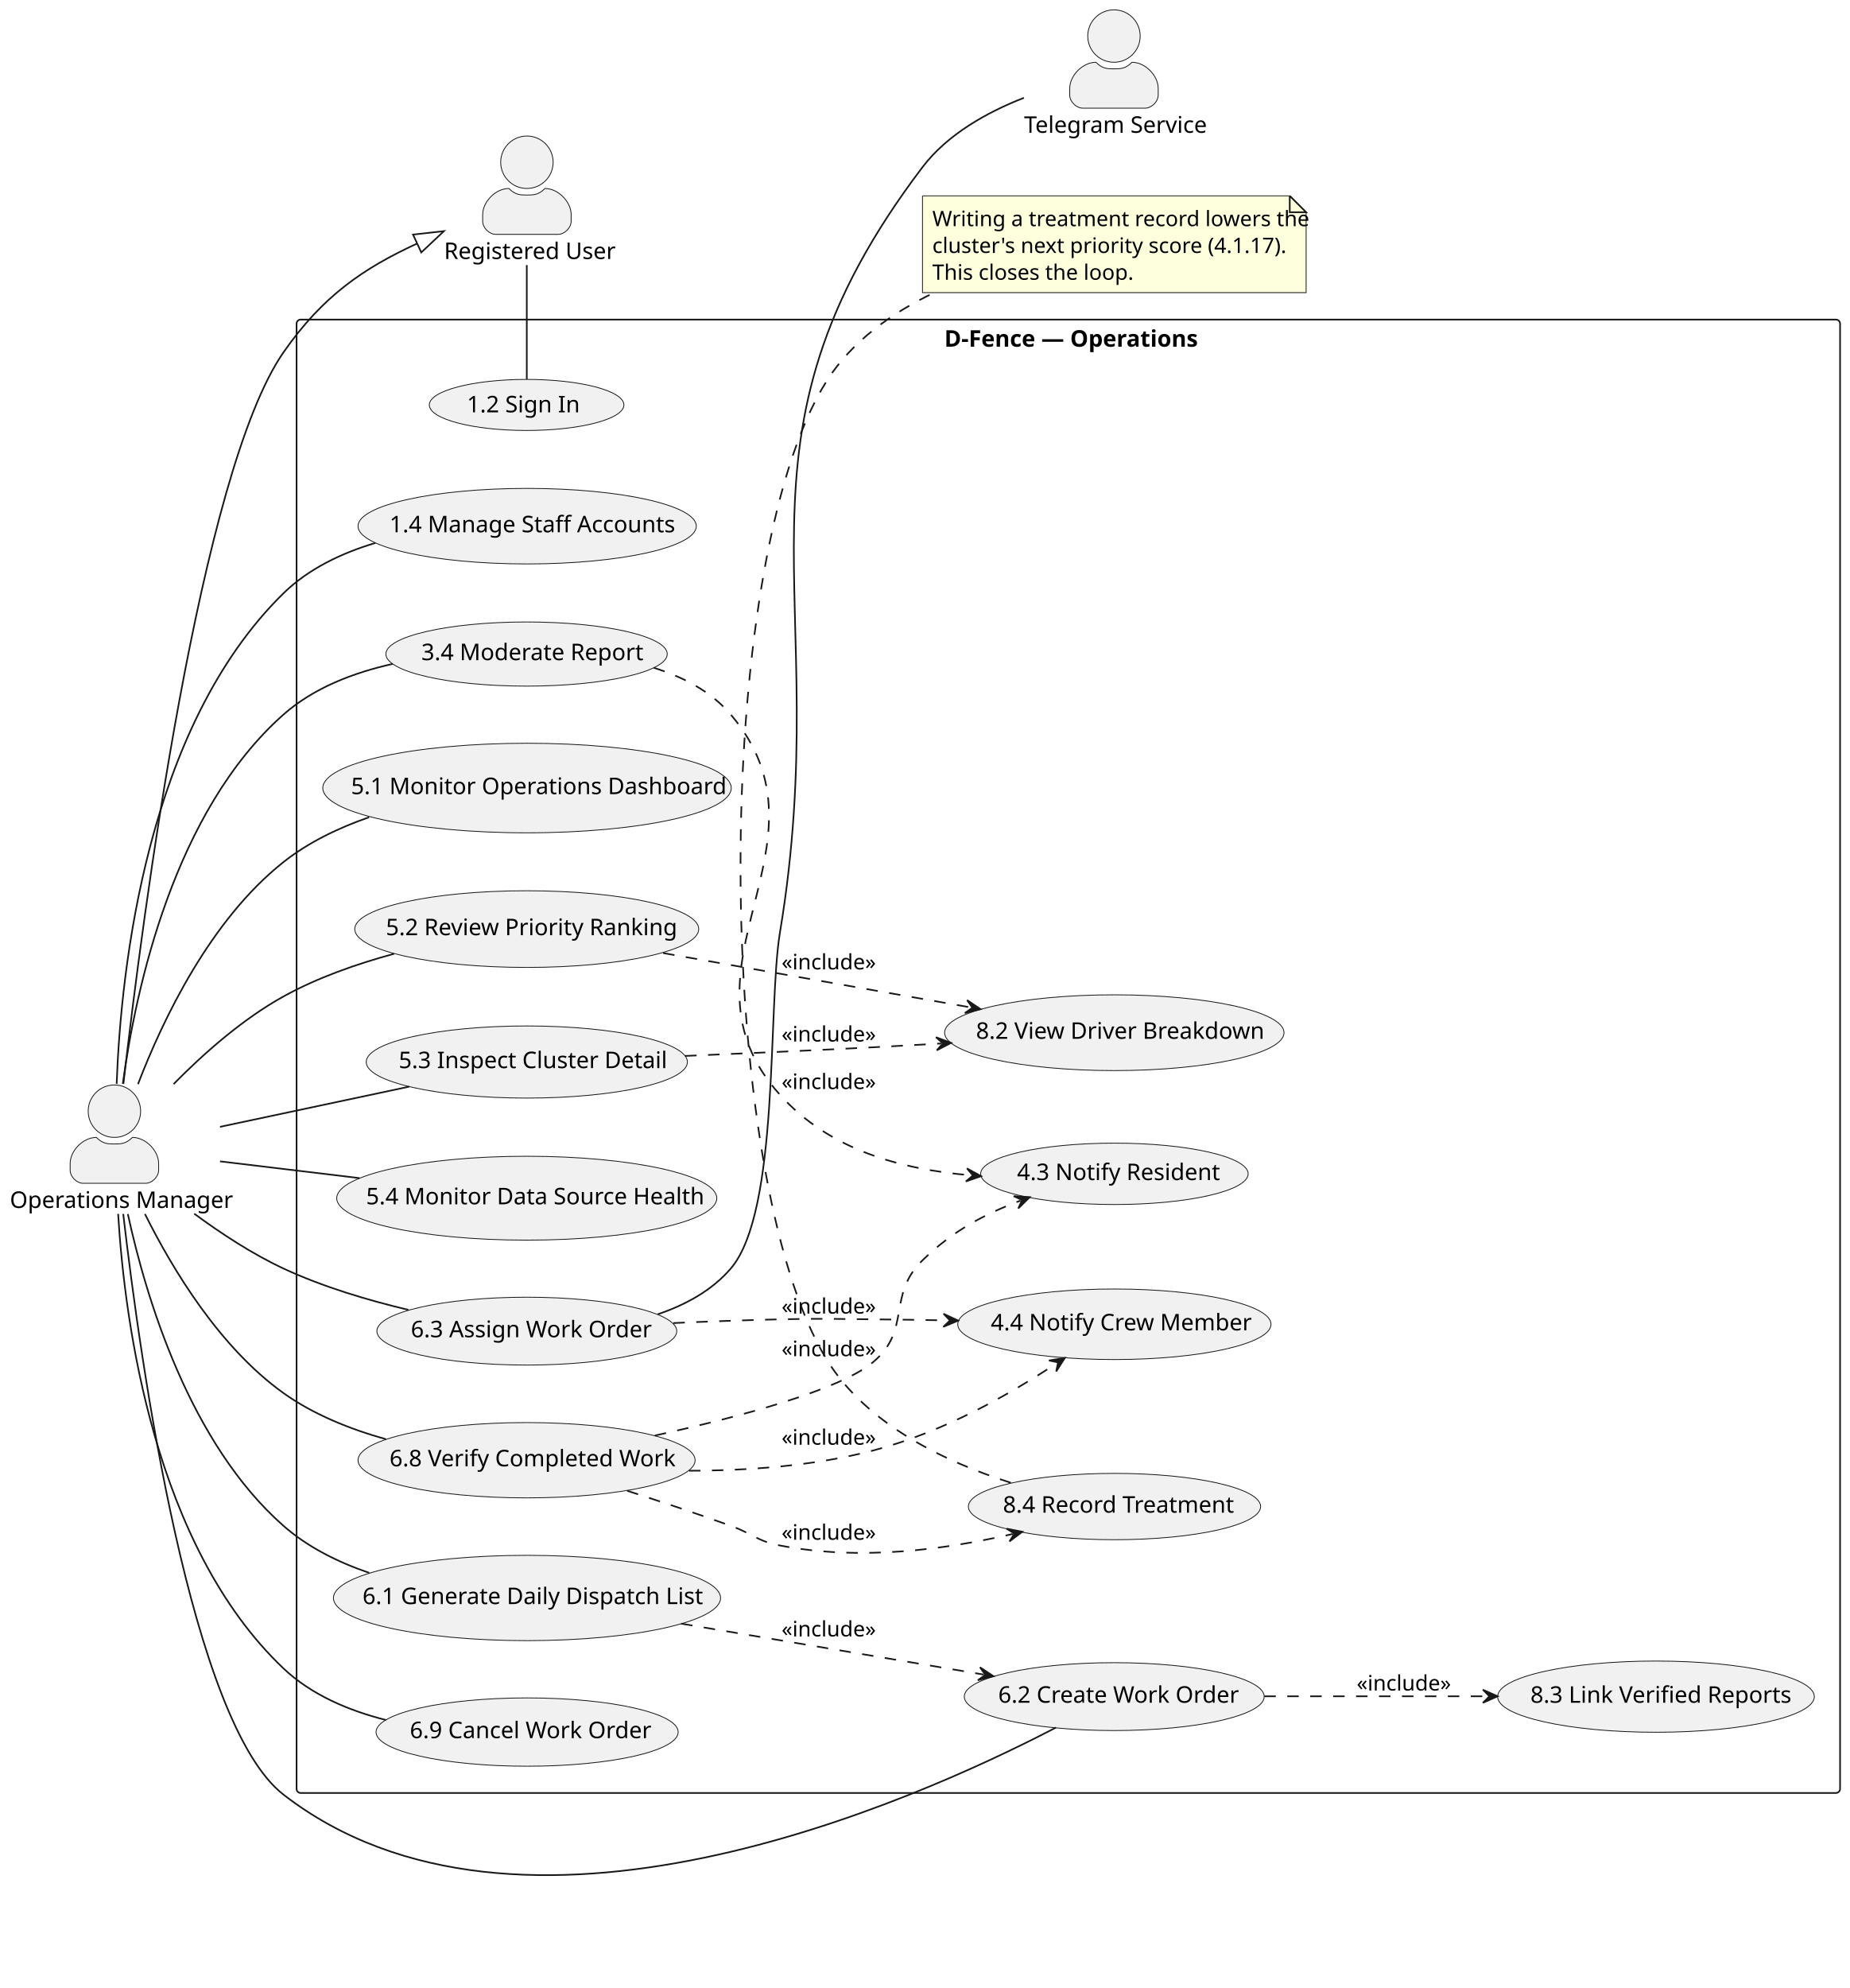
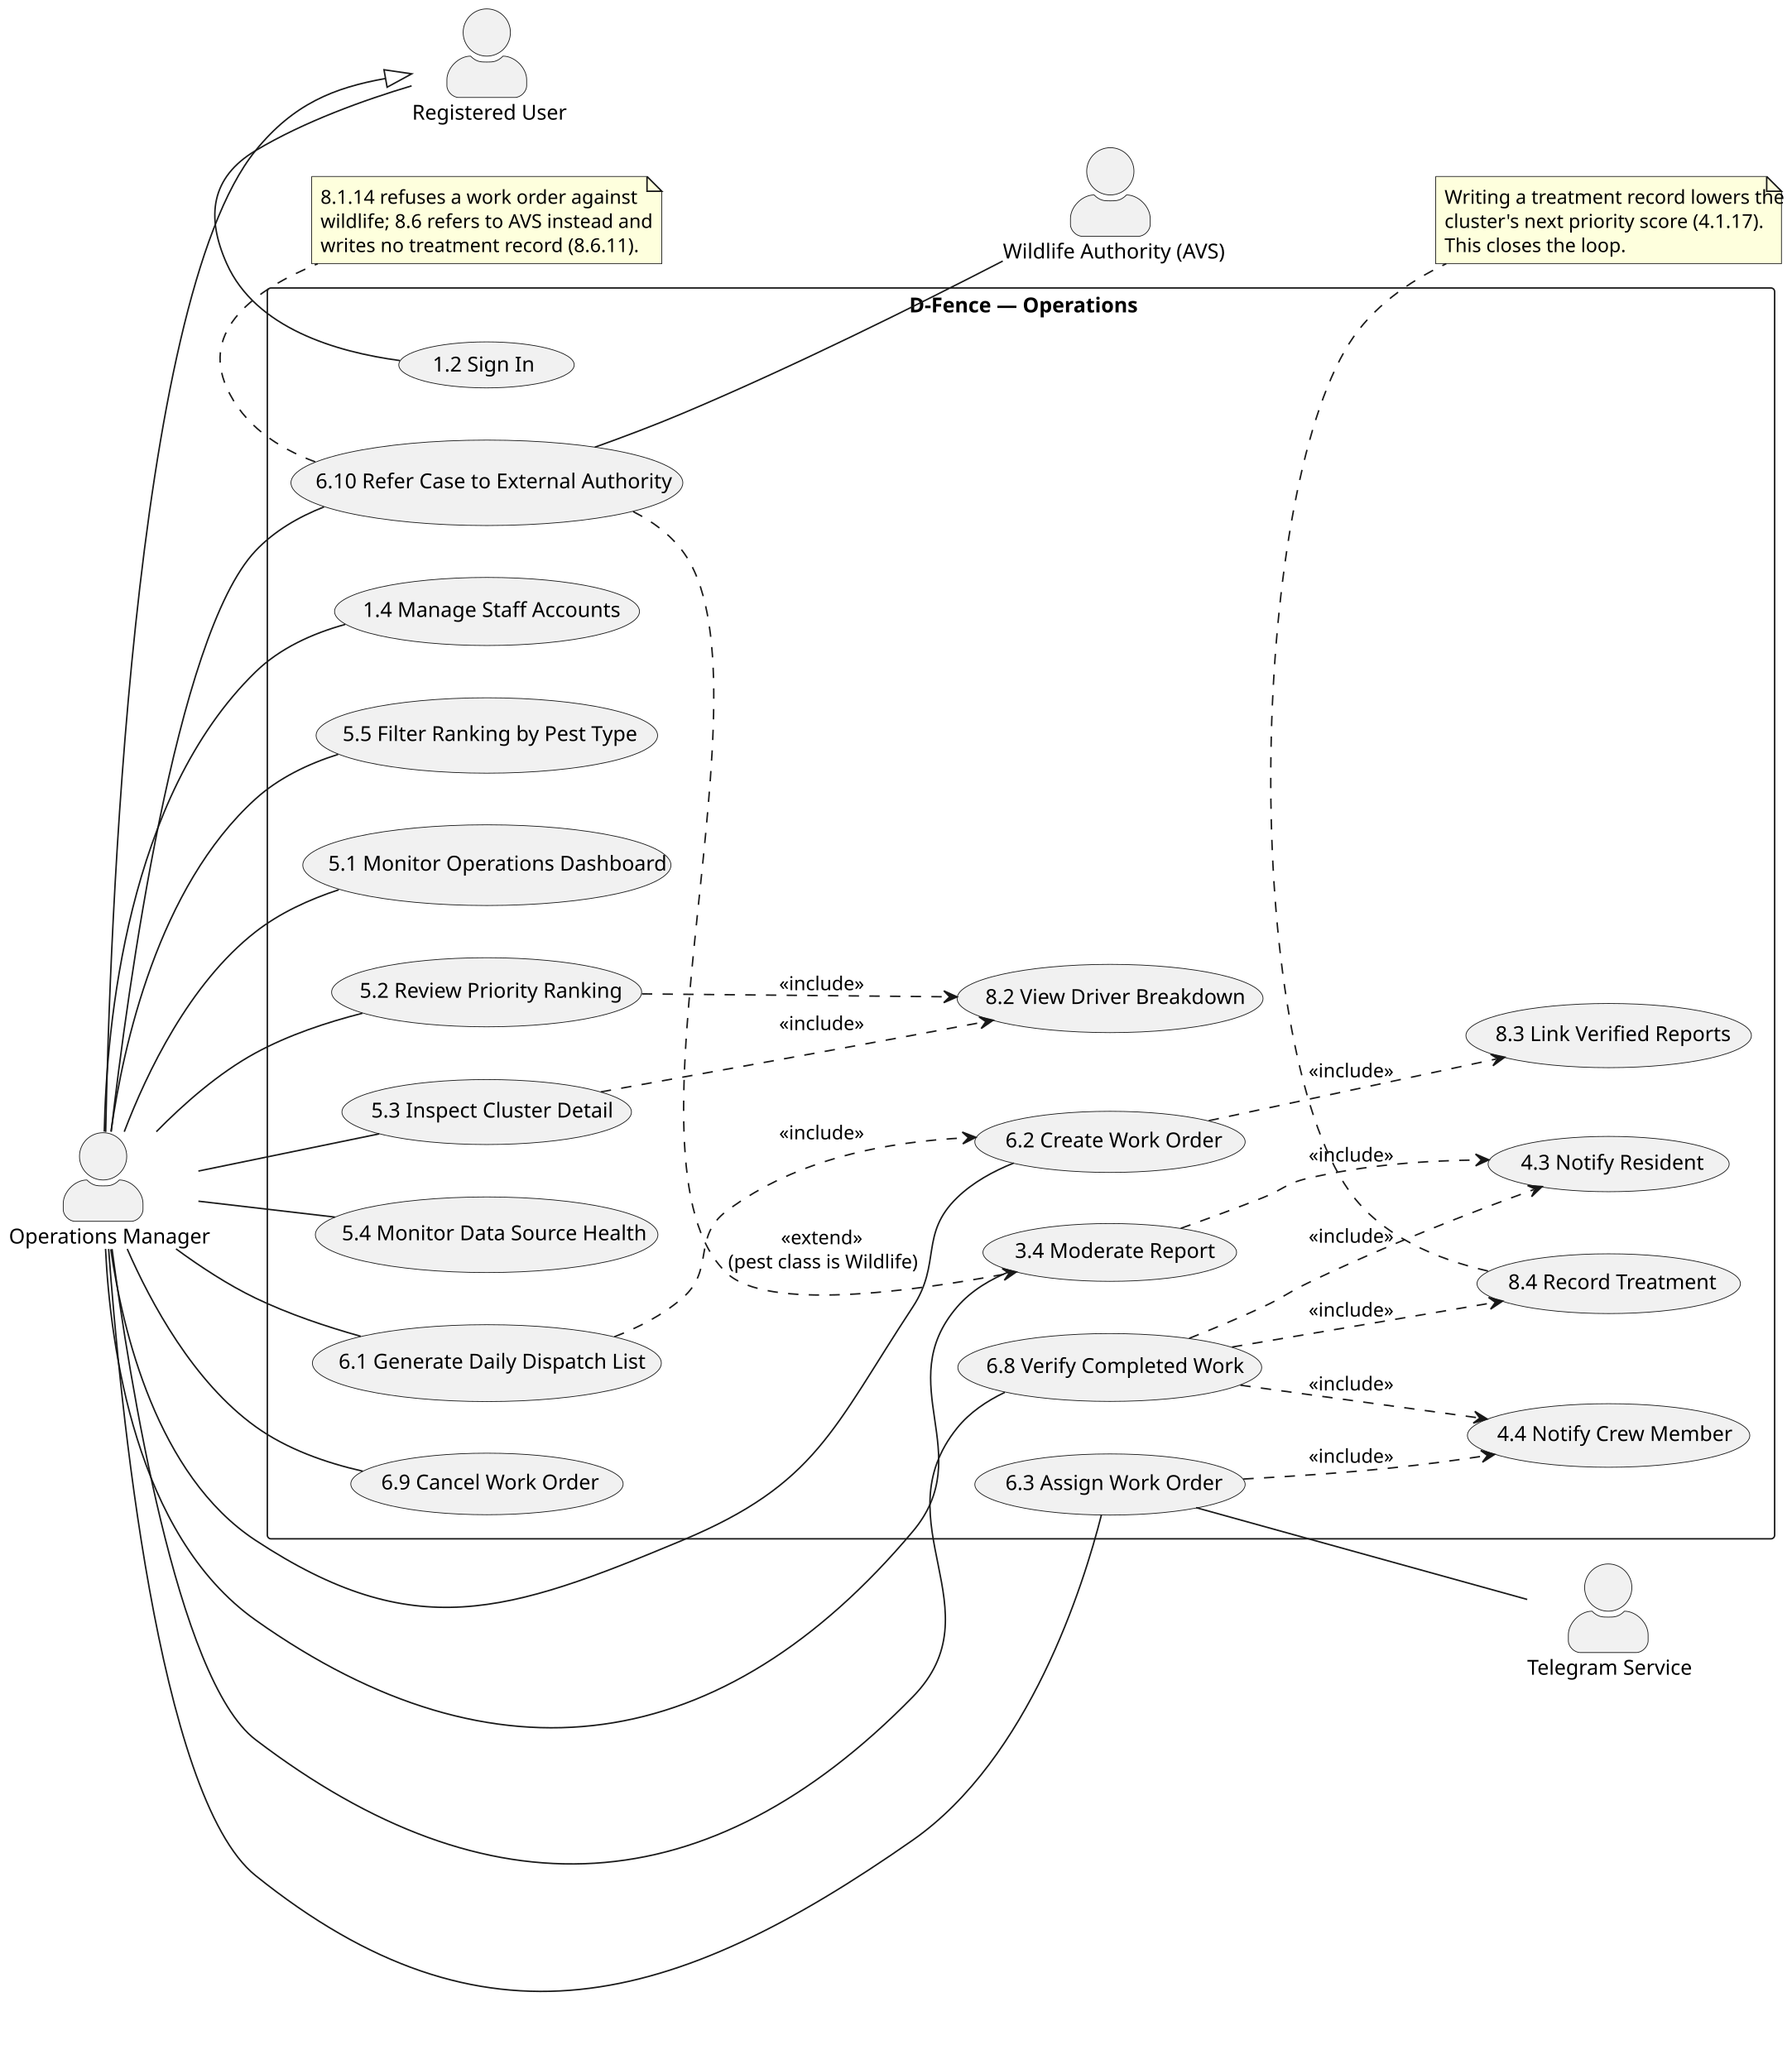
- <svg xmlns="http://www.w3.org/2000/svg" contentStyleType="text/css" height="1213px" preserveAspectRatio="none" style="width:1129px;height:1213px;background:#FFFFFF;" version="1.1" viewBox="0 0 1129 1213" width="1129px" zoomAndPan="magnify">
+ <svg xmlns="http://www.w3.org/2000/svg" contentStyleType="text/css" height="1401px" preserveAspectRatio="none" style="width:1213px;height:1401px;background:#FFFFFF;" version="1.1" viewBox="0 0 1213 1401" width="1213px" zoomAndPan="magnify">
  <defs />
  <g>
    <g id="cluster_D-Fence — Operations">
-       <rect fill="none" height="899" rx="2.5" ry="2.5" style="stroke:#181818;stroke-width:1.0;" width="942" x="181" y="195" />
-       <text fill="#000000" font-family="sans-serif" font-size="14" font-weight="bold" lengthAdjust="spacing" textLength="151.355" x="576.323" y="211.533">D-Fence — Operations</text>
+       <rect fill="none" height="847" rx="2.5" ry="2.5" style="stroke:#181818;stroke-width:1.0;" width="1020.5" x="181" y="195" />
+       <text fill="#000000" font-family="sans-serif" font-size="14" font-weight="bold" lengthAdjust="spacing" textLength="151.355" x="615.573" y="211.533">D-Fence — Operations</text>
    </g>
    <g id="elem_UC12">
-       <ellipse cx="321.384" cy="247.078" fill="#F1F1F1" rx="59.383" ry="15.578" style="stroke:#181818;stroke-width:0.5;" />
-       <text fill="#000000" font-family="sans-serif" font-size="14" lengthAdjust="spacing" textLength="66.938" x="284.915" y="251.595">1.2 Sign In</text>
+       <ellipse cx="329.384" cy="247.078" fill="#F1F1F1" rx="59.383" ry="15.578" style="stroke:#181818;stroke-width:0.5;" />
+       <text fill="#000000" font-family="sans-serif" font-size="14" lengthAdjust="spacing" textLength="66.938" x="292.915" y="251.595">1.2 Sign In</text>
    </g>
    <g id="elem_UC14">
-       <ellipse cx="321.736" cy="321.047" fill="#F1F1F1" rx="103.236" ry="23.047" style="stroke:#181818;stroke-width:0.5;" />
-       <text fill="#000000" font-family="sans-serif" font-size="14" lengthAdjust="spacing" textLength="168.102" x="237.685" y="324.776">1.4 Manage Staff Accounts</text>
+       <ellipse cx="329.736" cy="414.047" fill="#F1F1F1" rx="103.236" ry="23.047" style="stroke:#181818;stroke-width:0.5;" />
+       <text fill="#000000" font-family="sans-serif" font-size="14" lengthAdjust="spacing" textLength="168.102" x="245.685" y="417.776">1.4 Manage Staff Accounts</text>
    </g>
    <g id="elem_UC34">
-       <ellipse cx="321.365" cy="399.073" fill="#F1F1F1" rx="85.865" ry="19.573" style="stroke:#181818;stroke-width:0.5;" />
-       <text fill="#000000" font-family="sans-serif" font-size="14" lengthAdjust="spacing" textLength="128.406" x="257.161" y="402.801">3.4 Moderate Report</text>
+       <ellipse cx="751.365" cy="848.073" fill="#F1F1F1" rx="85.865" ry="19.573" style="stroke:#181818;stroke-width:0.5;" />
+       <text fill="#000000" font-family="sans-serif" font-size="14" lengthAdjust="spacing" textLength="128.406" x="687.162" y="851.801">3.4 Moderate Report</text>
+     </g>
+     <g id="elem_UC55">
+       <ellipse cx="329.616" cy="498.023" fill="#F1F1F1" rx="115.616" ry="25.523" style="stroke:#181818;stroke-width:0.5;" />
+       <text fill="#000000" font-family="sans-serif" font-size="14" lengthAdjust="spacing" textLength="195.31" x="231.961" y="501.752">5.5 Filter Ranking by Pest Type</text>
+     </g>
+     <g id="elem_UC610">
+       <ellipse cx="329.651" cy="326.93" fill="#F1F1F1" rx="132.651" ry="28.93" style="stroke:#181818;stroke-width:0.5;" />
+       <text fill="#000000" font-family="sans-serif" font-size="14" lengthAdjust="spacing" textLength="231.895" x="213.703" y="330.659">6.10 Refer Case to External Authority</text>
    </g>
    <g id="elem_UC43">
-       <ellipse cx="680.124" cy="716.225" fill="#F1F1F1" rx="81.624" ry="18.725" style="stroke:#181818;stroke-width:0.5;" />
-       <text fill="#000000" font-family="sans-serif" font-size="14" lengthAdjust="spacing" textLength="118.282" x="620.691" y="720.04">4.3 Notify Resident</text>
+       <ellipse cx="1089.124" cy="788.225" fill="#F1F1F1" rx="81.624" ry="18.725" style="stroke:#181818;stroke-width:0.5;" />
+       <text fill="#000000" font-family="sans-serif" font-size="14" lengthAdjust="spacing" textLength="118.282" x="1029.691" y="792.04">4.3 Notify Resident</text>
    </g>
    <g id="elem_UC44">
-       <ellipse cx="680.1" cy="808.02" fill="#F1F1F1" rx="95.6" ry="21.52" style="stroke:#181818;stroke-width:0.5;" />
-       <text fill="#000000" font-family="sans-serif" font-size="14" lengthAdjust="spacing" textLength="150.931" x="604.634" y="811.748">4.4 Notify Crew Member</text>
+       <ellipse cx="1089.1" cy="972.02" fill="#F1F1F1" rx="95.6" ry="21.52" style="stroke:#181818;stroke-width:0.5;" />
+       <text fill="#000000" font-family="sans-serif" font-size="14" lengthAdjust="spacing" textLength="150.931" x="1013.634" y="975.748">4.4 Notify Crew Member</text>
    </g>
    <g id="elem_UC51">
-       <ellipse cx="321.639" cy="480.828" fill="#F1F1F1" rx="124.639" ry="27.328" style="stroke:#181818;stroke-width:0.5;" />
-       <text fill="#000000" font-family="sans-serif" font-size="14" lengthAdjust="spacing" textLength="214.785" x="214.246" y="484.556">5.1 Monitor Operations Dashboard</text>
+       <ellipse cx="329.639" cy="585.828" fill="#F1F1F1" rx="124.639" ry="27.328" style="stroke:#181818;stroke-width:0.5;" />
+       <text fill="#000000" font-family="sans-serif" font-size="14" lengthAdjust="spacing" textLength="214.785" x="222.246" y="589.556">5.1 Monitor Operations Dashboard</text>
    </g>
    <g id="elem_UC52">
-       <ellipse cx="321.472" cy="566.894" fill="#F1F1F1" rx="104.972" ry="23.394" style="stroke:#181818;stroke-width:0.5;" />
-       <text fill="#000000" font-family="sans-serif" font-size="14" lengthAdjust="spacing" textLength="171.958" x="235.493" y="570.623">5.2 Review Priority Ranking</text>
+       <ellipse cx="329.472" cy="671.894" fill="#F1F1F1" rx="104.972" ry="23.394" style="stroke:#181818;stroke-width:0.5;" />
+       <text fill="#000000" font-family="sans-serif" font-size="14" lengthAdjust="spacing" textLength="171.958" x="243.493" y="675.623">5.2 Review Priority Ranking</text>
    </g>
    <g id="elem_UC53">
-       <ellipse cx="321.517" cy="648.003" fill="#F1F1F1" rx="98.017" ry="22.003" style="stroke:#181818;stroke-width:0.5;" />
-       <text fill="#000000" font-family="sans-serif" font-size="14" lengthAdjust="spacing" textLength="156.406" x="243.314" y="651.732">5.3 Inspect Cluster Detail</text>
+       <ellipse cx="329.517" cy="753.003" fill="#F1F1F1" rx="98.017" ry="22.003" style="stroke:#181818;stroke-width:0.5;" />
+       <text fill="#000000" font-family="sans-serif" font-size="14" lengthAdjust="spacing" textLength="156.406" x="251.314" y="756.732">5.3 Inspect Cluster Detail</text>
    </g>
    <g id="elem_UC54">
-       <ellipse cx="321.481" cy="731.096" fill="#F1F1F1" rx="115.981" ry="25.596" style="stroke:#181818;stroke-width:0.5;" />
-       <text fill="#000000" font-family="sans-serif" font-size="14" lengthAdjust="spacing" textLength="196.102" x="223.43" y="734.825">5.4 Monitor Data Source Health</text>
+       <ellipse cx="329.481" cy="836.096" fill="#F1F1F1" rx="115.981" ry="25.596" style="stroke:#181818;stroke-width:0.5;" />
+       <text fill="#000000" font-family="sans-serif" font-size="14" lengthAdjust="spacing" textLength="196.102" x="231.43" y="839.825">5.4 Monitor Data Source Health</text>
    </g>
    <g id="elem_UC61">
-       <ellipse cx="321.632" cy="975.026" fill="#F1F1F1" rx="118.132" ry="26.026" style="stroke:#181818;stroke-width:0.5;" />
-       <text fill="#000000" font-family="sans-serif" font-size="14" lengthAdjust="spacing" textLength="200.765" x="221.249" y="978.755">6.1 Generate Daily Dispatch List</text>
+       <ellipse cx="329.632" cy="923.026" fill="#F1F1F1" rx="118.132" ry="26.026" style="stroke:#181818;stroke-width:0.5;" />
+       <text fill="#000000" font-family="sans-serif" font-size="14" lengthAdjust="spacing" textLength="200.765" x="229.249" y="926.755">6.1 Generate Daily Dispatch List</text>
    </g>
    <g id="elem_UC62">
-       <ellipse cx="680.023" cy="1035.205" fill="#F1F1F1" rx="91.523" ry="20.704" style="stroke:#181818;stroke-width:0.5;" />
-       <text fill="#000000" font-family="sans-serif" font-size="14" lengthAdjust="spacing" textLength="141.6" x="609.223" y="1038.933">6.2 Create Work Order</text>
+       <ellipse cx="751.523" cy="773.205" fill="#F1F1F1" rx="91.523" ry="20.704" style="stroke:#181818;stroke-width:0.5;" />
+       <text fill="#000000" font-family="sans-serif" font-size="14" lengthAdjust="spacing" textLength="141.6" x="680.723" y="776.933">6.2 Create Work Order</text>
    </g>
    <g id="elem_UC63">
-       <ellipse cx="321.523" cy="812.205" fill="#F1F1F1" rx="91.523" ry="20.704" style="stroke:#181818;stroke-width:0.5;" />
-       <text fill="#000000" font-family="sans-serif" font-size="14" lengthAdjust="spacing" textLength="141.6" x="250.723" y="815.933">6.3 Assign Work Order</text>
+       <ellipse cx="751.523" cy="1005.205" fill="#F1F1F1" rx="91.523" ry="20.704" style="stroke:#181818;stroke-width:0.5;" />
+       <text fill="#000000" font-family="sans-serif" font-size="14" lengthAdjust="spacing" textLength="141.6" x="680.723" y="1008.933">6.3 Assign Work Order</text>
    </g>
    <g id="elem_UC68">
-       <ellipse cx="321.368" cy="890.974" fill="#F1F1F1" rx="102.868" ry="22.974" style="stroke:#181818;stroke-width:0.5;" />
-       <text fill="#000000" font-family="sans-serif" font-size="14" lengthAdjust="spacing" textLength="167.282" x="237.727" y="894.702">6.8 Verify Completed Work</text>
+       <ellipse cx="751.368" cy="925.974" fill="#F1F1F1" rx="102.868" ry="22.974" style="stroke:#181818;stroke-width:0.5;" />
+       <text fill="#000000" font-family="sans-serif" font-size="14" lengthAdjust="spacing" textLength="167.282" x="667.727" y="929.702">6.8 Verify Completed Work</text>
    </g>
    <g id="elem_UC69">
-       <ellipse cx="321.7" cy="1056.84" fill="#F1F1F1" rx="92.2" ry="20.84" style="stroke:#181818;stroke-width:0.5;" />
-       <text fill="#000000" font-family="sans-serif" font-size="14" lengthAdjust="spacing" textLength="143.158" x="250.121" y="1060.568">6.9 Cancel Work Order</text>
+       <ellipse cx="329.7" cy="1004.84" fill="#F1F1F1" rx="92.2" ry="20.84" style="stroke:#181818;stroke-width:0.5;" />
+       <text fill="#000000" font-family="sans-serif" font-size="14" lengthAdjust="spacing" textLength="143.158" x="258.121" y="1008.568">6.9 Cancel Work Order</text>
    </g>
    <g id="elem_UC82">
-       <ellipse cx="680.071" cy="630.114" fill="#F1F1F1" rx="103.571" ry="23.114" style="stroke:#181818;stroke-width:0.5;" />
-       <text fill="#000000" font-family="sans-serif" font-size="14" lengthAdjust="spacing" textLength="168.848" x="595.647" y="633.843">8.2 View Driver Breakdown</text>
+       <ellipse cx="751.571" cy="676.114" fill="#F1F1F1" rx="103.571" ry="23.114" style="stroke:#181818;stroke-width:0.5;" />
+       <text fill="#000000" font-family="sans-serif" font-size="14" lengthAdjust="spacing" textLength="168.848" x="667.147" y="679.843">8.2 View Driver Breakdown</text>
    </g>
    <g id="elem_UC83">
-       <ellipse cx="1010.645" cy="1035.229" fill="#F1F1F1" rx="96.645" ry="21.729" style="stroke:#181818;stroke-width:0.5;" />
-       <text fill="#000000" font-family="sans-serif" font-size="14" lengthAdjust="spacing" textLength="153.303" x="933.993" y="1038.957">8.3 Link Verified Reports</text>
+       <ellipse cx="1089.145" cy="701.229" fill="#F1F1F1" rx="96.645" ry="21.729" style="stroke:#181818;stroke-width:0.5;" />
+       <text fill="#000000" font-family="sans-serif" font-size="14" lengthAdjust="spacing" textLength="153.303" x="1012.493" y="704.957">8.3 Link Verified Reports</text>
    </g>
    <g id="elem_UC84">
-       <ellipse cx="680.179" cy="919.236" fill="#F1F1F1" rx="89.179" ry="20.236" style="stroke:#181818;stroke-width:0.5;" />
-       <text fill="#000000" font-family="sans-serif" font-size="14" lengthAdjust="spacing" textLength="136.172" x="612.093" y="922.964">8.4 Record Treatment</text>
+       <ellipse cx="1089.179" cy="869.236" fill="#F1F1F1" rx="89.179" ry="20.236" style="stroke:#181818;stroke-width:0.5;" />
+       <text fill="#000000" font-family="sans-serif" font-size="14" lengthAdjust="spacing" textLength="136.172" x="1021.093" y="872.964">8.4 Record Treatment</text>
    </g>
    <g id="elem_RU">
-       <ellipse cx="321.576" cy="99" fill="#F1F1F1" rx="16" ry="16" style="stroke:#181818;stroke-width:0.5;" />
-       <path d="M321.576,119 C325.576,119 328.576,119 332.576,115 C340.576,115 348.576,123 348.576,131 L348.576,135 C348.576,139 344.576,143 340.576,143 L302.576,143 C298.576,143 294.576,139 294.576,135 L294.576,131 C294.576,123 302.576,115 310.576,115 C314.576,119 317.576,119 321.576,119 " fill="#F1F1F1" style="stroke:#181818;stroke-width:0.5;" />
-       <text fill="#000000" font-family="sans-serif" font-size="14" lengthAdjust="spacing" textLength="101.151" x="271" y="158.033">Registered User</text>
+       <ellipse cx="329.576" cy="22" fill="#F1F1F1" rx="16" ry="16" style="stroke:#181818;stroke-width:0.5;" />
+       <path d="M329.576,42 C333.576,42 336.576,42 340.576,38 C348.576,38 356.576,46 356.576,54 L356.576,58 C356.576,62 352.576,66 348.576,66 L310.576,66 C306.576,66 302.576,62 302.576,58 L302.576,54 C302.576,46 310.576,38 318.576,38 C322.576,42 325.576,42 329.576,42 " fill="#F1F1F1" style="stroke:#181818;stroke-width:0.5;" />
+       <text fill="#000000" font-family="sans-serif" font-size="14" lengthAdjust="spacing" textLength="101.151" x="279" y="81.033">Registered User</text>
    </g>
    <g id="elem_OM">
-       <ellipse cx="69.814" cy="678" fill="#F1F1F1" rx="16" ry="16" style="stroke:#181818;stroke-width:0.5;" />
-       <path d="M69.814,698 C73.814,698 76.814,698 80.814,694 C88.814,694 96.814,702 96.814,710 L96.814,714 C96.814,718 92.814,722 88.814,722 L50.813,722 C46.813,722 42.813,718 42.813,714 L42.813,710 C42.813,702 50.813,694 58.813,694 C62.813,698 65.814,698 69.814,698 " fill="#F1F1F1" style="stroke:#181818;stroke-width:0.5;" />
-       <text fill="#000000" font-family="sans-serif" font-size="14" lengthAdjust="spacing" textLength="127.627" x="6" y="737.033">Operations Manager</text>
+       <ellipse cx="69.814" cy="783" fill="#F1F1F1" rx="16" ry="16" style="stroke:#181818;stroke-width:0.5;" />
+       <path d="M69.814,803 C73.814,803 76.814,803 80.814,799 C88.814,799 96.814,807 96.814,815 L96.814,819 C96.814,823 92.814,827 88.814,827 L50.813,827 C46.813,827 42.813,823 42.813,819 L42.813,815 C42.813,807 50.813,799 58.813,799 C62.813,803 65.814,803 69.814,803 " fill="#F1F1F1" style="stroke:#181818;stroke-width:0.5;" />
+       <text fill="#000000" font-family="sans-serif" font-size="14" lengthAdjust="spacing" textLength="127.627" x="6" y="842.033">Operations Manager</text>
    </g>
    <g id="elem_TG">
-       <ellipse cx="679.852" cy="22" fill="#F1F1F1" rx="16" ry="16" style="stroke:#181818;stroke-width:0.5;" />
-       <path d="M679.852,42 C683.852,42 686.852,42 690.852,38 C698.852,38 706.852,46 706.852,54 L706.852,58 C706.852,62 702.852,66 698.852,66 L660.852,66 C656.852,66 652.852,62 652.852,58 L652.852,54 C652.852,46 660.852,38 668.852,38 C672.852,42 675.852,42 679.852,42 " fill="#F1F1F1" style="stroke:#181818;stroke-width:0.5;" />
-       <text fill="#000000" font-family="sans-serif" font-size="14" lengthAdjust="spacing" textLength="109.703" x="625" y="81.033">Telegram Service</text>
-     </g>
-     <g id="elem_GMN46">
-       <path d="M563,119.5 L563,178.555 L797.135,178.555 L797.135,129.5 L787.135,119.5 L563,119.5 " fill="#FEFFDD" style="stroke:#181818;stroke-width:0.5;" />
-       <path d="M787.135,119.5 L787.135,129.5 L797.135,129.5 L787.135,119.5 " fill="#FEFFDD" style="stroke:#181818;stroke-width:1.0;" />
-       <text fill="#000000" font-family="sans-serif" font-size="13" lengthAdjust="spacing" textLength="213.135" x="569" y="137.995">Writing a treatment record lowers the</text>
-       <text fill="#000000" font-family="sans-serif" font-size="13" lengthAdjust="spacing" textLength="205.499" x="569" y="154.347">cluster's next priority score (4.1.17).</text>
-       <text fill="#000000" font-family="sans-serif" font-size="13" lengthAdjust="spacing" textLength="118.504" x="569" y="170.698">This closes the loop.</text>
+       <ellipse cx="1088.852" cy="1075" fill="#F1F1F1" rx="16" ry="16" style="stroke:#181818;stroke-width:0.5;" />
+       <path d="M1088.852,1095 C1092.852,1095 1095.852,1095 1099.852,1091 C1107.852,1091 1115.852,1099 1115.852,1107 L1115.852,1111 C1115.852,1115 1111.852,1119 1107.852,1119 L1069.852,1119 C1065.852,1119 1061.852,1115 1061.852,1111 L1061.852,1107 C1061.852,1099 1069.852,1091 1077.852,1091 C1081.852,1095 1084.852,1095 1088.852,1095 " fill="#F1F1F1" style="stroke:#181818;stroke-width:0.5;" />
+       <text fill="#000000" font-family="sans-serif" font-size="14" lengthAdjust="spacing" textLength="109.703" x="1034" y="1134.033">Telegram Service</text>
+     </g>
+     <g id="elem_AVS">
+       <ellipse cx="751.741" cy="116" fill="#F1F1F1" rx="16" ry="16" style="stroke:#181818;stroke-width:0.5;" />
+       <path d="M751.741,136 C755.741,136 758.741,136 762.741,132 C770.741,132 778.741,140 778.741,148 L778.741,152 C778.741,156 774.741,160 770.741,160 L732.741,160 C728.741,160 724.741,156 724.741,152 L724.741,148 C724.741,140 732.741,132 740.741,132 C744.741,136 747.741,136 751.741,136 " fill="#F1F1F1" style="stroke:#181818;stroke-width:0.5;" />
+       <text fill="#000000" font-family="sans-serif" font-size="14" lengthAdjust="spacing" textLength="145.482" x="679" y="175.033">Wildlife Authority (AVS)</text>
+     </g>
+     <g id="elem_GMN49">
+       <path d="M972,119.5 L972,178.555 L1206.135,178.555 L1206.135,129.5 L1196.135,119.5 L972,119.5 " fill="#FEFFDD" style="stroke:#181818;stroke-width:0.5;" />
+       <path d="M1196.135,119.5 L1196.135,129.5 L1206.135,129.5 L1196.135,119.5 " fill="#FEFFDD" style="stroke:#181818;stroke-width:1.0;" />
+       <text fill="#000000" font-family="sans-serif" font-size="13" lengthAdjust="spacing" textLength="213.135" x="978" y="137.995">Writing a treatment record lowers the</text>
+       <text fill="#000000" font-family="sans-serif" font-size="13" lengthAdjust="spacing" textLength="205.499" x="978" y="154.347">cluster's next priority score (4.1.17).</text>
+       <text fill="#000000" font-family="sans-serif" font-size="13" lengthAdjust="spacing" textLength="118.504" x="978" y="170.698">This closes the loop.</text>
+     </g>
+     <g id="elem_GMN56">
+       <path d="M211,119.5 L211,178.555 L448.062,178.555 L448.062,129.5 L438.062,119.5 L211,119.5 " fill="#FEFFDD" style="stroke:#181818;stroke-width:0.5;" />
+       <path d="M438.062,119.5 L438.062,129.5 L448.062,129.5 L438.062,119.5 " fill="#FEFFDD" style="stroke:#181818;stroke-width:1.0;" />
+       <text fill="#000000" font-family="sans-serif" font-size="13" lengthAdjust="spacing" textLength="203.779" x="217" y="137.995">8.1.14 refuses a work order against</text>
+       <text fill="#000000" font-family="sans-serif" font-size="13" lengthAdjust="spacing" textLength="216.061" x="217" y="154.347">wildlife; 8.6 refers to AVS instead and</text>
+       <text fill="#000000" font-family="sans-serif" font-size="13" lengthAdjust="spacing" textLength="203.03" x="217" y="170.698">writes no treatment record (8.6.11).</text>
    </g>
    <g id="link_OM_RU">
-       <path d="M75.31,661.34 C87.07,558.83 122.25,287.99 173,215 C196.94,180.57 221.8,163.73 254.59,148.58 " fill="none" id="OM-to-RU" style="stroke:#181818;stroke-width:1.0;" />
-       <polygon fill="none" points="270.93,141.03,252.073,143.133,257.106,154.026,270.93,141.03" style="stroke:#181818;stroke-width:1.0;" />
+       <path d="M71.56,766.48 C74.19,633.57 89.15,205.34 173,102 C198.73,70.3 226.039,59.389 261.039,53.149 " fill="none" id="OM-to-RU" style="stroke:#181818;stroke-width:1.0;" />
+       <polygon fill="none" points="278.76,49.99,259.986,47.242,262.092,59.056,278.76,49.99" style="stroke:#181818;stroke-width:1.0;" />
    </g>
    <g id="link_RU_UC12">
-       <path d="M321.5,161.73 C321.5,184.94 321.5,208.16 321.5,231.37 " fill="none" id="RU-UC12" style="stroke:#181818;stroke-width:1.0;" />
+       <path d="M278.67,58.13 C246.93,67.61 205.98,82.22 173,102 C142.91,120.05 139.2,146.46 153.5,178.5 C173.01,222.22 227.51,238.35 270.74,244.15 " fill="none" id="RU-UC12" style="stroke:#181818;stroke-width:1.0;" />
    </g>
    <g id="link_OM_UC14">
-       <path d="M71.2,661.31 C73.79,590.86 89.56,443.69 173,362 C188.29,347.03 208.55,337.42 229.14,331.28 " fill="none" id="OM-UC14" style="stroke:#181818;stroke-width:1.0;" />
+       <path d="M70.6,766.26 C72.12,693.77 86.12,539.74 173,455 C189.49,438.92 211.5,428.95 233.76,422.81 " fill="none" id="OM-UC14" style="stroke:#181818;stroke-width:1.0;" />
    </g>
    <g id="link_OM_UC34">
-       <path d="M74.93,661.32 C82.86,603.12 106.19,495.14 173,436 C191.38,419.72 215.88,410.39 239.62,405.1 " fill="none" id="OM-UC34" style="stroke:#181818;stroke-width:1.0;" />
+       <path d="M71.45,845.67 C74.6,910.86 91.45,1039.17 173,1097 C335.79,1212.45 489.55,1189.74 618,1037 C662.32,984.31 603.14,937.24 648,885 C657.68,873.74 671.06,865.9 684.96,860.45 " fill="none" id="OM-UC34" style="stroke:#181818;stroke-width:1.0;" />
    </g>
    <g id="link_OM_UC51">
-       <path d="M84.23,661.47 C99.53,621.67 128.47,561.25 173,526 C188.22,513.95 206.65,505.12 225.25,498.64 " fill="none" id="OM-UC51" style="stroke:#181818;stroke-width:1.0;" />
+       <path d="M84.13,766.35 C99.34,726.44 128.22,665.93 173,631 C189.4,618.21 209.31,609.06 229.33,602.5 " fill="none" id="OM-UC51" style="stroke:#181818;stroke-width:1.0;" />
    </g>
    <g id="link_OM_UC52">
-       <path d="M105.93,661.46 C124.25,642.86 148.05,621.8 173,608 C193.7,596.55 217.83,588.1 240.51,581.96 " fill="none" id="OM-UC52" style="stroke:#181818;stroke-width:1.0;" />
+       <path d="M105.85,766.32 C124.15,747.69 147.95,726.64 173,713 C195.19,700.92 221.13,692.26 245.38,686.11 " fill="none" id="OM-UC52" style="stroke:#181818;stroke-width:1.0;" />
    </g>
    <g id="link_OM_UC53">
-       <path d="M134.28,687.55 C169.51,680.07 213.45,670.74 249.8,663.01 " fill="none" id="OM-UC53" style="stroke:#181818;stroke-width:1.0;" />
+       <path d="M134.32,792.97 C171.4,785.34 218.34,775.68 256.78,767.77 " fill="none" id="OM-UC53" style="stroke:#181818;stroke-width:1.0;" />
    </g>
    <g id="link_OM_UC54">
-       <path d="M134.28,708.61 C160.12,711.71 190.66,715.38 219.44,718.85 " fill="none" id="OM-UC54" style="stroke:#181818;stroke-width:1.0;" />
+       <path d="M134.32,813.38 C162.17,816.63 195.58,820.52 226.77,824.15 " fill="none" id="OM-UC54" style="stroke:#181818;stroke-width:1.0;" />
    </g>
    <g id="link_OM_UC61">
-       <path d="M78.03,740.78 C89.17,792.07 115.78,880.64 173,931 C187.85,944.06 206.43,953.25 225.36,959.71 " fill="none" id="OM-UC61" style="stroke:#181818;stroke-width:1.0;" />
+       <path d="M119.17,845.66 C135.51,857.67 154.36,870.04 173,879 C195.25,889.71 220.58,898.25 244.24,904.86 " fill="none" id="OM-UC61" style="stroke:#181818;stroke-width:1.0;" />
    </g>
    <g id="link_OM_UC62">
-       <path d="M75.21,740.7 C85.76,831.8 116.64,1051.37 173,1095 C316.75,1206.27 555.77,1100.24 644.48,1054.07 " fill="none" id="OM-UC62" style="stroke:#181818;stroke-width:1.0;" />
+       <path d="M75.02,845.93 C82.97,901.16 106.21,999.04 173,1043 C280.28,1113.63 343.49,1092.54 462,1043 C553.05,1004.95 563.75,967.44 618,885 C637.51,855.36 622.53,835.72 648,811 C658.69,800.63 672.46,793.05 686.42,787.51 " fill="none" id="OM-UC62" style="stroke:#181818;stroke-width:1.0;" />
    </g>
    <g id="link_OM_UC63">
-       <path d="M118.53,740.54 C134.98,752.68 154.06,765.16 173,774 C196.84,785.12 224.43,793.34 249.26,799.23 " fill="none" id="OM-UC63" style="stroke:#181818;stroke-width:1.0;" />
+       <path d="M73.55,845.73 C81.03,948.11 106.71,1216.71 173,1270 C327.36,1394.12 455.7,1359.53 618,1246 C696.84,1190.86 733.66,1073.22 745.76,1025.62 " fill="none" id="OM-UC63" style="stroke:#181818;stroke-width:1.0;" />
    </g>
    <g id="link_OM_UC68">
-       <path d="M88.47,740.73 C105.36,774.64 134.11,822.19 173,850 C191.38,863.14 213.81,872.07 235.58,878.15 " fill="none" id="OM-UC68" style="stroke:#181818;stroke-width:1.0;" />
+       <path d="M75.86,845.79 C87.45,933.19 119.75,1137.39 173,1178 C330.59,1298.2 479.29,1290.58 618,1149 C675.37,1090.45 596.65,1030.91 648,967 C656.46,956.47 668.04,948.63 680.37,942.8 " fill="none" id="OM-UC68" style="stroke:#181818;stroke-width:1.0;" />
    </g>
    <g id="link_OM_UC69">
-       <path d="M72.09,740.65 C76.15,807.66 94.25,943.3 173,1018 C190.01,1034.13 212.88,1043.77 235.54,1049.48 " fill="none" id="OM-UC69" style="stroke:#181818;stroke-width:1.0;" />
+       <path d="M86.14,845.72 C102.18,882.44 131.04,935.77 173,966 C194.11,981.22 220.55,990.52 245.6,996.2 " fill="none" id="OM-UC69" style="stroke:#181818;stroke-width:1.0;" />
    </g>
    <g id="link_UC63_TG">
-       <path d="M401.43,801.91 C418.29,796.22 434.46,787.45 446,774 C475.97,739.05 468.45,614.41 476,569 C510.63,360.73 435.38,270.18 563,102 C578.26,81.89 602.51,68.44 624.9,59.69 " fill="none" id="UC63-TG" style="stroke:#181818;stroke-width:1.0;" />
+       <path d="M809.79,1020.89 C872.58,1038.29 972.54,1066 1034,1083.04 " fill="none" id="UC63-TG" style="stroke:#181818;stroke-width:1.0;" />
    </g>
    <g id="link_UC52_UC82">
-       <path d="M404.74,581.53 C462.93,591.81 534.671,604.497 592.501,614.707 " fill="none" id="UC52-to-UC82" style="stroke:#181818;stroke-width:1.0;stroke-dasharray:7.0,7.0;" />
-       <polygon fill="#181818" points="598.41,615.75,590.242,610.246,593.486,614.881,588.852,618.124,598.41,615.75" style="stroke:#181818;stroke-width:1.0;" />
-       <text fill="#000000" font-family="sans-serif" font-size="13" lengthAdjust="spacing" textLength="55.656" x="477" y="591.495">«include»</text>
+       <path d="M434.59,673 C499.7,673.62 577.2,674.353 642,674.973 " fill="none" id="UC52-to-UC82" style="stroke:#181818;stroke-width:1.0;stroke-dasharray:7.0,7.0;" />
+       <polygon fill="#181818" points="648,675.03,639.039,670.944,643,674.982,638.962,678.944,648,675.03" style="stroke:#181818;stroke-width:1.0;" />
+       <text fill="#000000" font-family="sans-serif" font-size="13" lengthAdjust="spacing" textLength="55.656" x="527.5" y="670.495">«include»</text>
    </g>
    <g id="link_UC53_UC82">
-       <path d="M418.14,644.29 C454.15,642.79 495.47,640.96 533,639 C548.34,638.2 558.601,637.625 574.461,636.685 " fill="none" id="UC53-to-UC82" style="stroke:#181818;stroke-width:1.0;stroke-dasharray:7.0,7.0;" />
-       <polygon fill="#181818" points="580.45,636.33,571.229,632.87,575.459,636.626,571.702,640.856,580.45,636.33" style="stroke:#181818;stroke-width:1.0;" />
-       <text fill="#000000" font-family="sans-serif" font-size="13" lengthAdjust="spacing" textLength="55.656" x="477" y="635.495">«include»</text>
+       <path d="M406.8,739.37 C464.76,728.97 546.42,714.23 618,701 C635.61,697.75 648.634,695.322 666.504,691.952 " fill="none" id="UC53-to-UC82" style="stroke:#181818;stroke-width:1.0;stroke-dasharray:7.0,7.0;" />
+       <polygon fill="#181818" points="672.4,690.84,662.815,688.577,667.487,691.767,664.297,696.439,672.4,690.84" style="stroke:#181818;stroke-width:1.0;" />
+       <text fill="#000000" font-family="sans-serif" font-size="13" lengthAdjust="spacing" textLength="55.656" x="527.5" y="697.495">«include»</text>
    </g>
    <g id="link_UC61_UC62">
-       <path d="M415.7,990.68 C475.22,1000.7 545.343,1012.505 600.393,1021.765 " fill="none" id="UC61-to-UC62" style="stroke:#181818;stroke-width:1.0;stroke-dasharray:7.0,7.0;" />
-       <polygon fill="#181818" points="606.31,1022.76,598.098,1017.322,601.379,1021.931,596.771,1025.212,606.31,1022.76" style="stroke:#181818;stroke-width:1.0;" />
-       <text fill="#000000" font-family="sans-serif" font-size="13" lengthAdjust="spacing" textLength="55.656" x="477" y="998.495">«include»</text>
+       <path d="M415.96,905.16 C432.5,898.87 448.78,890.4 462,879 C484.28,859.79 468.41,837.58 492,820 C540.11,784.18 601.007,773.055 654.687,770.415 " fill="none" id="UC61-to-UC62" style="stroke:#181818;stroke-width:1.0;stroke-dasharray:7.0,7.0;" />
+       <polygon fill="#181818" points="660.68,770.12,651.494,766.567,655.686,770.366,651.887,774.557,660.68,770.12" style="stroke:#181818;stroke-width:1.0;" />
+       <text fill="#000000" font-family="sans-serif" font-size="13" lengthAdjust="spacing" textLength="55.656" x="527.5" y="771.495">«include»</text>
    </g>
    <g id="link_UC62_UC83">
-       <path d="M771.63,1035 C815.88,1035 863.12,1035 908,1035 " fill="none" id="UC62-to-UC83" style="stroke:#181818;stroke-width:1.0;stroke-dasharray:7.0,7.0;" />
-       <polygon fill="#181818" points="914,1035,905,1031,909,1035,905,1039,914,1035" style="stroke:#181818;stroke-width:1.0;" />
-       <text fill="#000000" font-family="sans-serif" font-size="13" lengthAdjust="spacing" textLength="55.656" x="828" y="1031.495">«include»</text>
+       <path d="M818.38,758.87 C876.21,746.46 954.154,729.73 1012.934,717.11 " fill="none" id="UC62-to-UC83" style="stroke:#181818;stroke-width:1.0;stroke-dasharray:7.0,7.0;" />
+       <polygon fill="#181818" points="1018.8,715.85,1009.161,713.828,1013.911,716.9,1010.84,721.65,1018.8,715.85" style="stroke:#181818;stroke-width:1.0;" />
+       <text fill="#000000" font-family="sans-serif" font-size="13" lengthAdjust="spacing" textLength="55.656" x="886" y="729.495">«include»</text>
    </g>
    <g id="link_UC68_UC84">
-       <path d="M382.76,909.62 C402.96,916.1 425.55,923.6 446,931 C459.51,935.88 461.9,940.28 476,943 C525.66,952.56 577.082,945.384 618.112,935.954 " fill="none" id="UC68-to-UC84" style="stroke:#181818;stroke-width:1.0;stroke-dasharray:7.0,7.0;" />
-       <polygon fill="#181818" points="623.96,934.61,614.293,932.728,619.087,935.73,616.085,940.524,623.96,934.61" style="stroke:#181818;stroke-width:1.0;" />
-       <text fill="#000000" font-family="sans-serif" font-size="13" lengthAdjust="spacing" textLength="55.656" x="477" y="939.495">«include»</text>
+       <path d="M834.14,912.13 C890.2,902.61 957.935,891.106 1011.465,882.006 " fill="none" id="UC68-to-UC84" style="stroke:#181818;stroke-width:1.0;stroke-dasharray:7.0,7.0;" />
+       <polygon fill="#181818" points="1017.38,881,1007.837,878.565,1012.451,881.838,1009.178,886.452,1017.38,881" style="stroke:#181818;stroke-width:1.0;" />
+       <text fill="#000000" font-family="sans-serif" font-size="13" lengthAdjust="spacing" textLength="55.656" x="886" y="891.495">«include»</text>
    </g>
    <g id="link_UC34_UC43">
-       <path d="M398.99,407.45 C416.76,412.97 433.97,421.84 446,436 C513.31,515.24 406.39,590.77 476,668 C506.55,701.89 550.231,713.544 592.781,717.144 " fill="none" id="UC34-to-UC43" style="stroke:#181818;stroke-width:1.0;stroke-dasharray:7.0,7.0;" />
-       <polygon fill="#181818" points="598.76,717.65,590.129,712.905,593.778,717.229,589.455,720.877,598.76,717.65" style="stroke:#181818;stroke-width:1.0;" />
-       <text fill="#000000" font-family="sans-serif" font-size="13" lengthAdjust="spacing" textLength="55.656" x="477" y="664.495">«include»</text>
+       <path d="M799.42,831.76 C816.95,825.51 836.97,818.16 855,811 C868.51,805.65 870.85,801.3 885,798 C924.86,788.71 964.28,785.857 1002.03,785.437 " fill="none" id="UC34-to-UC43" style="stroke:#181818;stroke-width:1.0;stroke-dasharray:7.0,7.0;" />
+       <polygon fill="#181818" points="1008.03,785.37,998.986,781.47,1003.03,785.426,999.075,789.47,1008.03,785.37" style="stroke:#181818;stroke-width:1.0;" />
+       <text fill="#000000" font-family="sans-serif" font-size="13" lengthAdjust="spacing" textLength="55.656" x="886" y="786.495">«include»</text>
    </g>
    <g id="link_UC68_UC43">
-       <path d="M399.63,875.93 C450.94,864.63 512.53,848.2 533,831 C556.43,811.3 541.12,790.4 563,769 C581.12,751.27 600.625,740.914 622.855,732.544 " fill="none" id="UC68-to-UC43" style="stroke:#181818;stroke-width:1.0;stroke-dasharray:7.0,7.0;" />
-       <polygon fill="#181818" points="628.47,730.43,618.638,729.858,623.791,732.192,621.457,737.345,628.47,730.43" style="stroke:#181818;stroke-width:1.0;" />
-       <text fill="#000000" font-family="sans-serif" font-size="13" lengthAdjust="spacing" textLength="55.656" x="477" y="827.495">«include»</text>
+       <path d="M805.12,906.24 C821.28,899.83 839.01,892.44 855,885 C868.7,878.63 871.4,875.59 885,869 C938.45,843.13 996.771,820.671 1038.421,805.521 " fill="none" id="UC68-to-UC43" style="stroke:#181818;stroke-width:1.0;stroke-dasharray:7.0,7.0;" />
+       <polygon fill="#181818" points="1044.06,803.47,1034.235,802.788,1039.361,805.179,1036.969,810.306,1044.06,803.47" style="stroke:#181818;stroke-width:1.0;" />
+       <text fill="#000000" font-family="sans-serif" font-size="13" lengthAdjust="spacing" textLength="55.656" x="886" y="841.495">«include»</text>
    </g>
    <g id="link_UC63_UC44">
-       <path d="M410.95,807.27 C432.25,806.33 454.93,805.48 476,805 C501.33,804.42 507.67,804.74 533,805 C549.73,805.17 561.541,805.335 578.761,805.665 " fill="none" id="UC63-to-UC44" style="stroke:#181818;stroke-width:1.0;stroke-dasharray:7.0,7.0;" />
-       <polygon fill="#181818" points="584.76,805.78,575.838,801.608,579.761,805.684,575.685,809.607,584.76,805.78" style="stroke:#181818;stroke-width:1.0;" />
-       <text fill="#000000" font-family="sans-serif" font-size="13" lengthAdjust="spacing" textLength="55.656" x="477" y="801.495">«include»</text>
+       <path d="M841.81,1001.51 C873.5,999.82 909.39,997.4 942,994 C964.82,991.63 983.598,989.122 1006.078,985.702 " fill="none" id="UC63-to-UC44" style="stroke:#181818;stroke-width:1.0;stroke-dasharray:7.0,7.0;" />
+       <polygon fill="#181818" points="1012.01,984.8,1002.511,982.199,1007.067,985.552,1003.714,990.108,1012.01,984.8" style="stroke:#181818;stroke-width:1.0;" />
+       <text fill="#000000" font-family="sans-serif" font-size="13" lengthAdjust="spacing" textLength="55.656" x="886" y="990.495">«include»</text>
    </g>
    <g id="link_UC68_UC44">
-       <path d="M420.49,897.38 C456.39,897.34 497.02,894.45 533,885 C576.51,873.57 616.56,850.492 644.9,831.812 " fill="none" id="UC68-to-UC44" style="stroke:#181818;stroke-width:1.0;stroke-dasharray:7.0,7.0;" />
-       <polygon fill="#181818" points="649.91,828.51,640.194,830.123,645.735,831.262,644.597,836.803,649.91,828.51" style="stroke:#181818;stroke-width:1.0;" />
-       <text fill="#000000" font-family="sans-serif" font-size="13" lengthAdjust="spacing" textLength="55.656" x="477" y="881.495">«include»</text>
-     </g>
-     <g id="link_UC84_GMN46">
-       <path d="M616.92,904.72 C577.16,892.11 528.89,869.31 504.5,829.5 C435.2,716.37 433.65,344.66 504.5,232.5 C519.82,208.25 544.31,190.9 570.2,178.54 " fill="none" id="UC84-GMN46" style="stroke:#181818;stroke-width:1.0;stroke-dasharray:7.0,7.0;" />
+       <path d="M839.77,937.97 C891.42,945.05 950.456,953.145 1000.976,960.075 " fill="none" id="UC68-to-UC44" style="stroke:#181818;stroke-width:1.0;stroke-dasharray:7.0,7.0;" />
+       <polygon fill="#181818" points="1006.92,960.89,998.547,955.704,1001.966,960.211,997.46,963.63,1006.92,960.89" style="stroke:#181818;stroke-width:1.0;" />
+       <text fill="#000000" font-family="sans-serif" font-size="13" lengthAdjust="spacing" textLength="55.656" x="886" y="941.495">«include»</text>
+     </g>
+     <g id="link_UC84_GMN49">
+       <path d="M1007.44,860.67 C972.53,852.6 934.94,836.9 913.5,806.5 C839.97,702.27 845.38,340.35 913.5,232.5 C928.82,208.26 953.31,190.91 979.2,178.54 " fill="none" id="UC84-GMN49" style="stroke:#181818;stroke-width:1.0;stroke-dasharray:7.0,7.0;" />
+     </g>
+     <g id="link_OM_UC55">
+       <path d="M75.18,766.05 C83.41,708 107.08,600.78 173,541 C188.67,526.8 208.62,517.23 228.96,510.8 " fill="none" id="OM-UC55" style="stroke:#181818;stroke-width:1.0;" />
+     </g>
+     <g id="link_OM_UC610">
+       <path d="M75.26,766.4 C86.33,670.63 118.95,430.18 173,373 C185.67,359.6 202.03,350.05 219.37,343.25 " fill="none" id="OM-UC610" style="stroke:#181818;stroke-width:1.0;" />
+     </g>
+     <g id="link_UC610_AVS">
+       <path d="M402.72,302.82 C422.13,295.88 443.01,288.01 462,280 C537.39,248.23 621.15,206.55 678.91,176.76 " fill="none" id="UC610-AVS" style="stroke:#181818;stroke-width:1.0;" />
+     </g>
+     <g id="link_UC610_UC34">
+       <path d="M428.64,346.42 C441.57,352.9 453.32,361.53 462,373 C527.69,459.82 412.69,787.42 492,862 C519.3,887.68 614.814,875.08 682.204,862.39 " fill="none" id="UC610-to-UC34" style="stroke:#181818;stroke-width:1.0;stroke-dasharray:7.0,7.0;" />
+       <polygon fill="#181818" points="688.1,861.28,678.515,859.015,683.186,862.205,679.996,866.876,688.1,861.28" style="stroke:#181818;stroke-width:1.0;" />
+       <text fill="#000000" font-family="sans-serif" font-size="13" lengthAdjust="spacing" textLength="53.492" x="528.737" y="842.495">«extend»</text>
+       <text fill="#000000" font-family="sans-serif" font-size="13" lengthAdjust="spacing" textLength="124.966" x="493" y="858.847">(pest class is Wildlife)</text>
+     </g>
+     <g id="link_UC610_GMN56">
+       <path d="M213.45,312.76 C187.69,303.18 164.71,287.62 153.5,262.5 C136.13,223.57 171.59,196.5 215.13,178.58 " fill="none" id="UC610-GMN56" style="stroke:#181818;stroke-width:1.0;stroke-dasharray:7.0,7.0;" />
    </g>
  </g>
</svg>
